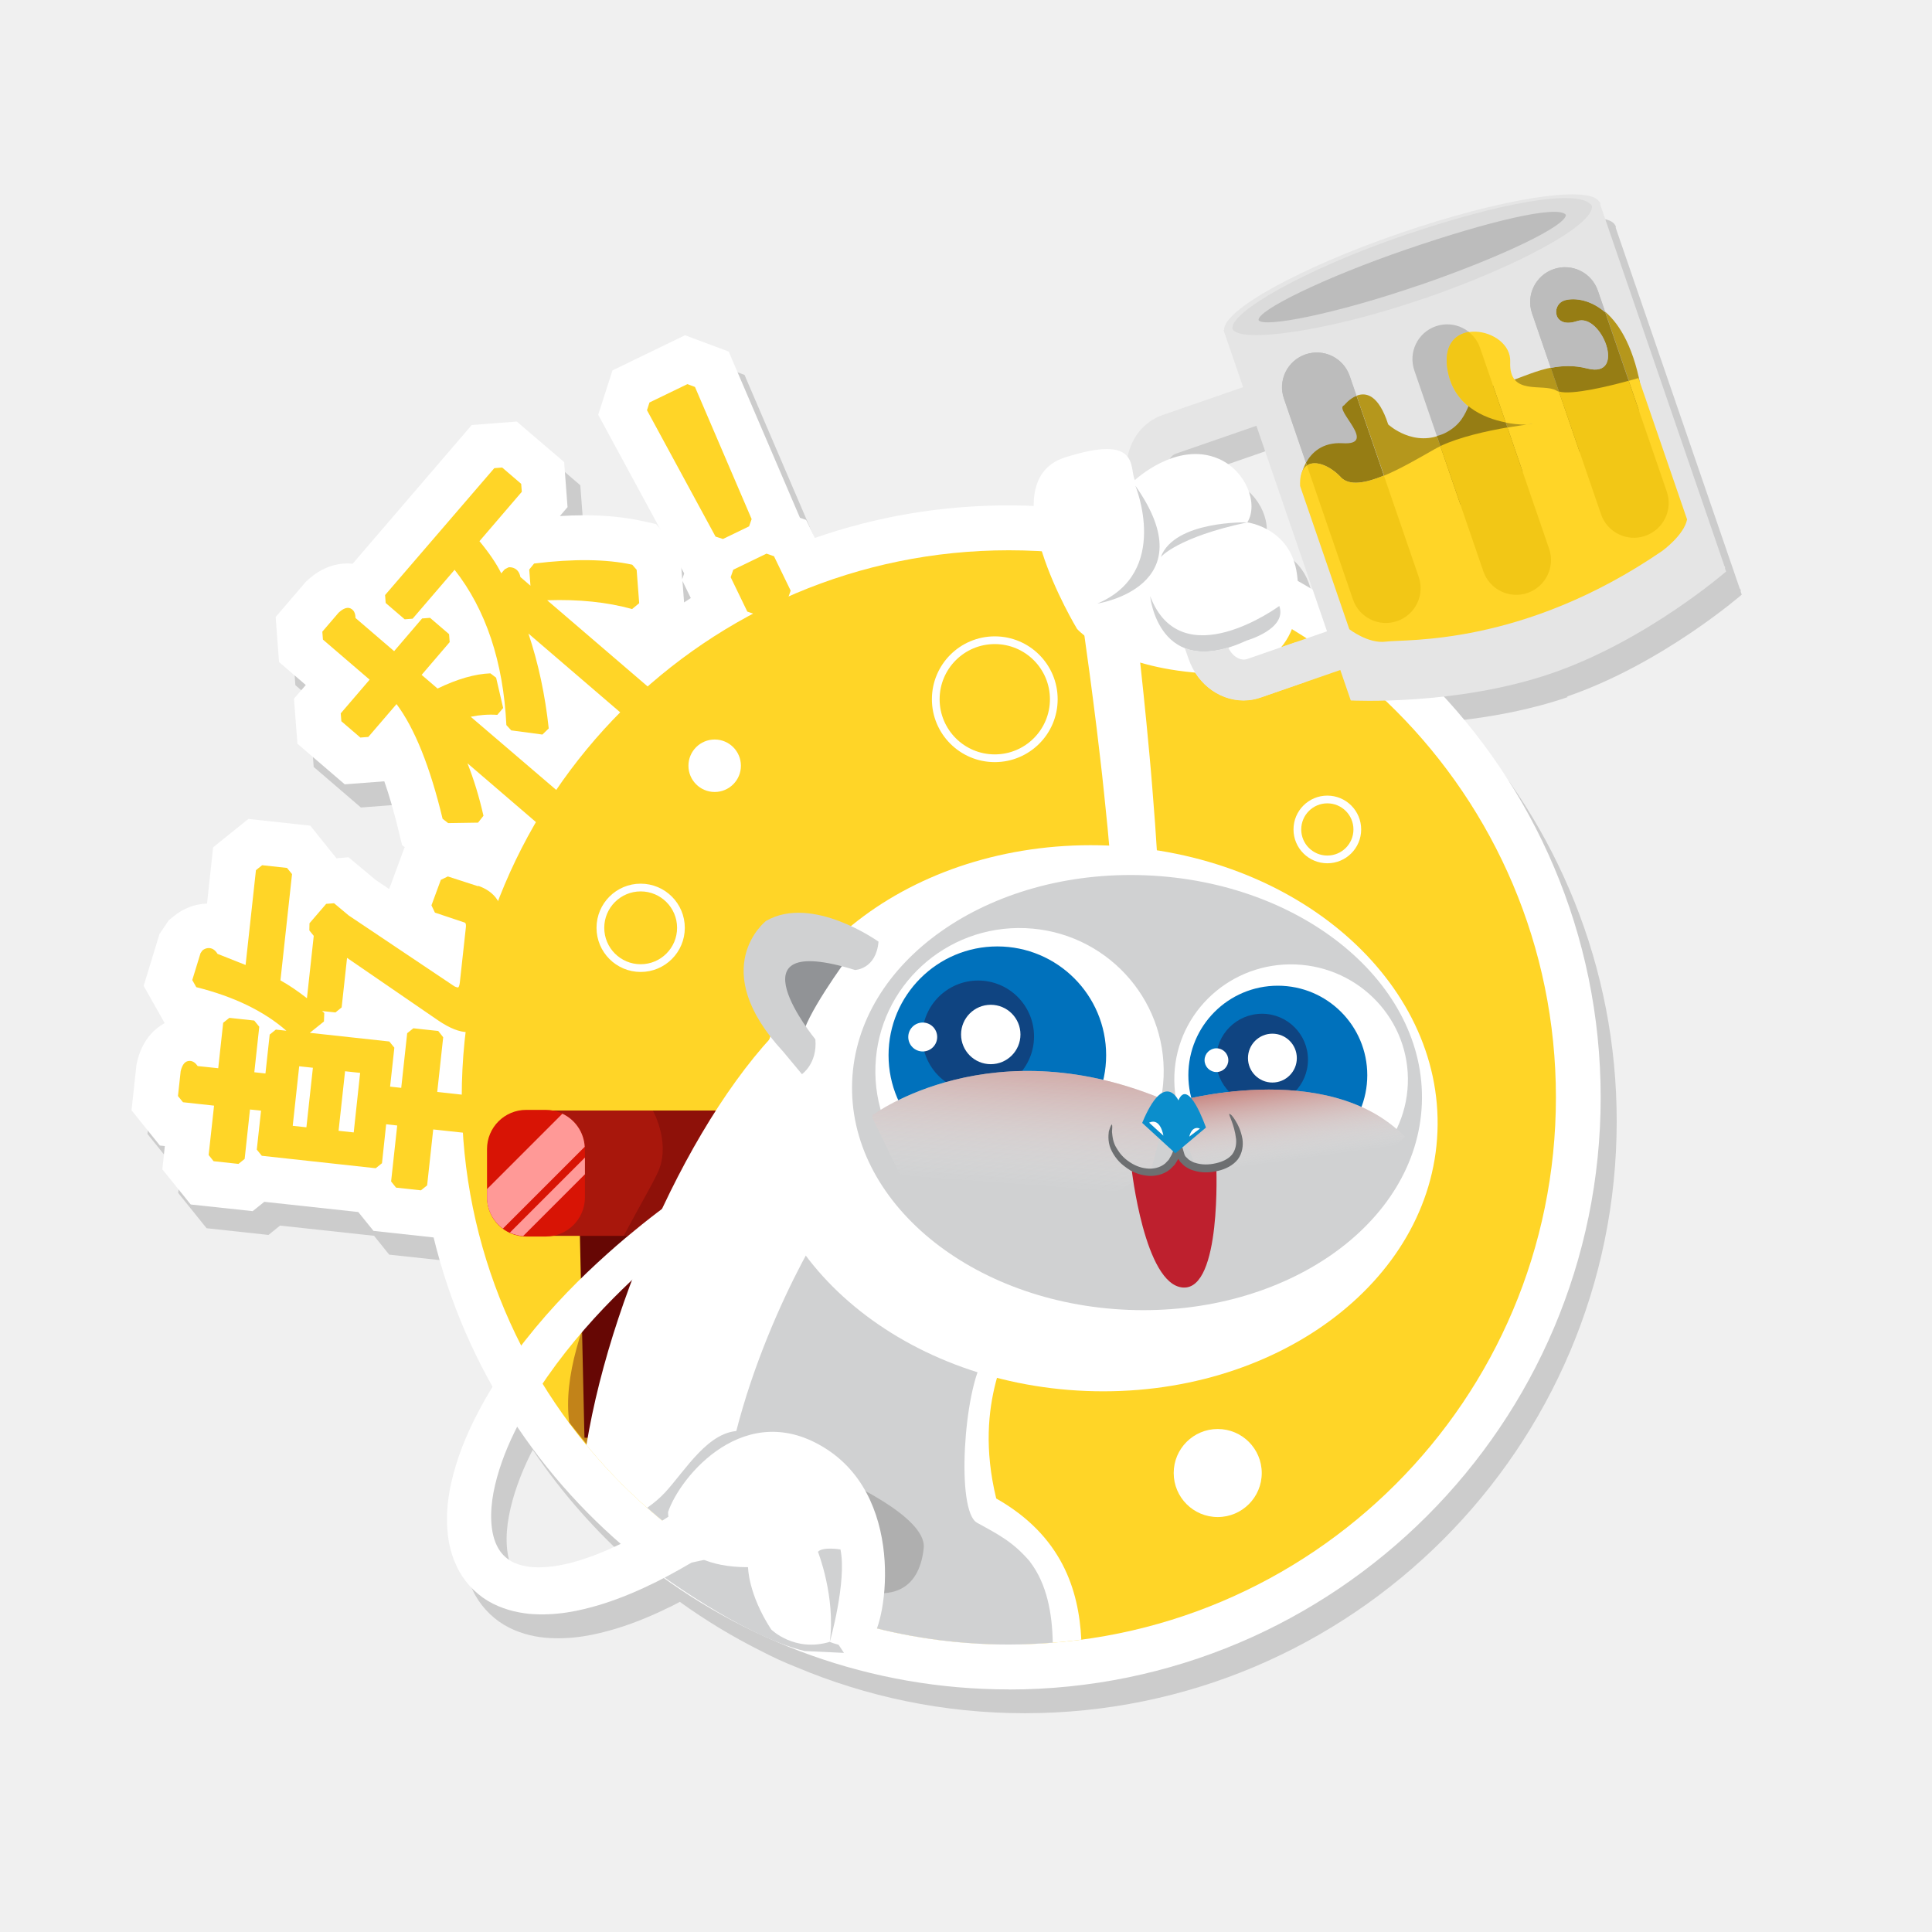
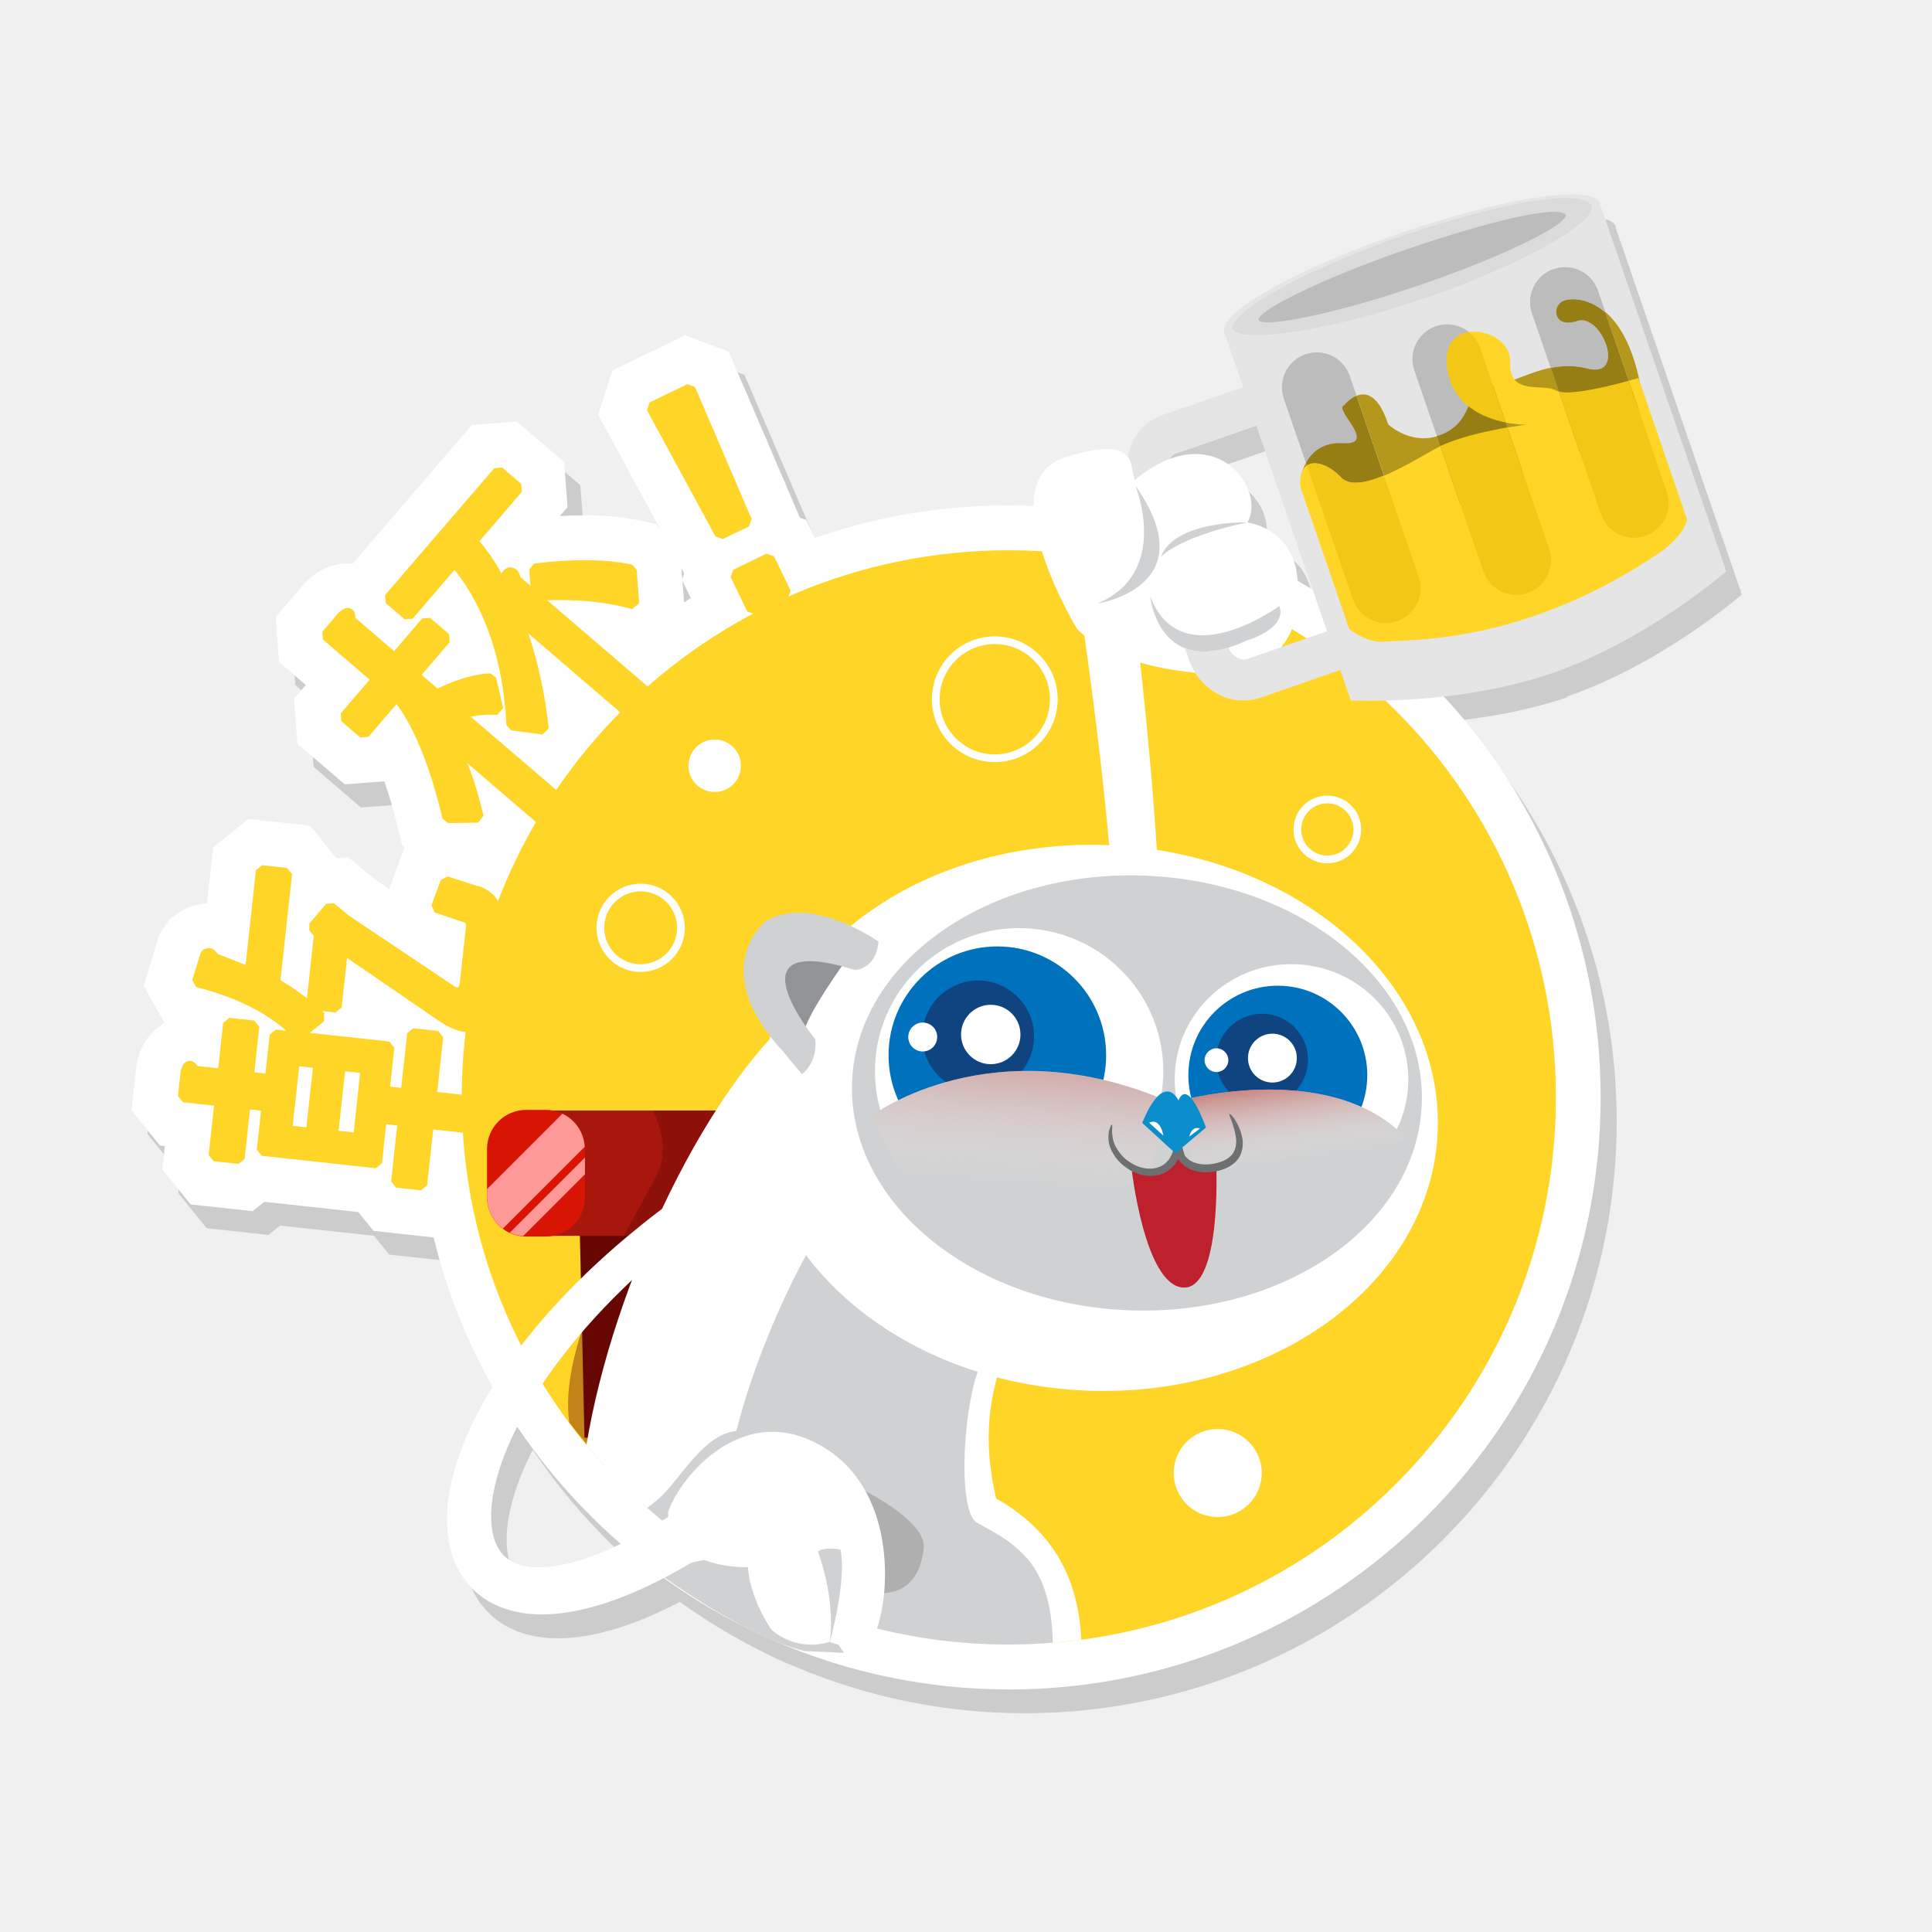
<svg xmlns="http://www.w3.org/2000/svg" width="250" height="250" viewBox="0 0 250 250">
  <path opacity=".15" d="M202.788 90.125c12.313-4.23 22.593-13.18 22.593-13.18l-.13-.383c0-.08.01-.164-.01-.24-.02-.07-.09-.13-.13-.195l-16.03-46.632c0-.08.01-.166-.01-.24-.02-.073-.09-.13-.13-.2v-.018c-1.49-2.113-12.71-.343-25.69 4.118-12.99 4.463-22.93 9.962-22.81 12.546l-.06.03 2.53 7.37-10.44 3.62c-2.4.84-4.04 2.95-4.52 5.42-.82-1.11-2.81-1.66-8.15.06-3 .97-4.03 3.39-4.02 6.29-1.06-.04-2.12-.08-3.2-.08-8.61 0-17.02 1.42-25.07 4.21l-1.12-2.32-.83-.29-9.22-21.5-5.64-2.11-9.39 4.55-1.85 5.74 7.89 14.56-.38-.43-1.88-.41c-2.19-.48-4.68-.73-7.41-.73-1 0-2.06.03-3.14.1l.99-1.16-.44-5.83-6.12-5.25-5.83.45-15.4 17.91c-.22-.02-.45-.03-.68-.03-1.28 0-3.21.38-5.15 2.18l-.24.23-3.89 4.54.44 5.84 3.46 2.97-1.53 1.77.44 5.84 6.11 5.25 5.12-.39c.6 1.71 1.22 3.78 1.82 6.28l.48 1.99.37.29-.06.03-1.98 5.36-1.79-1.19-3.48-2.91-1.57.13-3.4-4.21-8.01-.87-4.55 3.66-.79 7.29c-1.55.04-3.01.59-4.26 1.6l-.68.54-1.21 1.8-2.05 6.71 2.72 4.82c-1.57.86-2.97 2.44-3.57 5l-.08.34-.65 5.97 3.67 4.56.63.07-.32 3.01 3.67 4.56 8.01.87 1.5-1.21 12.16 1.32 1.96 2.44 7.78.84c1.67 6.87 4.29 13.36 7.67 19.36-.69 1.12-1.36 2.27-1.98 3.47-1.45 2.78-2.68 5.8-3.4 9.08-.35 1.65-.57 3.36-.51 5.16.07 1.79.36 3.68 1.24 5.49.83 1.82 2.31 3.45 4.04 4.49s3.61 1.51 5.34 1.68c3.48.3 6.53-.38 9.23-1.19 2.71-.83 5.1-1.89 7.24-2.95.33-.17.64-.33.96-.5 3.29 2.37 6.78 4.49 10.43 6.32 1.52.79 3.08 1.52 4.6 2.11 9.13 3.85 19.13 5.98 29.59 5.98 42.24 0 76.61-34.36 76.61-76.61 0-19.99-7.71-38.21-20.3-51.87 4.28-.48 9.21-1.38 13.94-3zm-111.4-9.737c-.288.185-.575.37-.86.558l-.212-2.774 1.073 2.216zm62.78-18.68l10.428-3.612 7.28 21.19c-.647-.388-1.307-.76-1.967-1.13-.03-.29-.06-.574-.1-.855-.81-6.01-6.43-6.7-6.43-6.7 1.48-2.4-.17-6.69-3.69-8.22-2.24-.97-4.47-.66-6.33.02.19-.32.45-.57.79-.68zM90.55 77.223l-.25.722-.106-1.38.356.658zM77.797 204.65c-2.207.754-4.614 1.28-6.784 1.142-1.075-.075-2.054-.327-2.84-.757-.766-.45-1.383-1.052-1.82-1.925-.914-1.73-.99-4.386-.493-6.982.503-2.624 1.476-5.278 2.702-7.786.12-.248.25-.488.375-.733 3.785 5.62 8.286 10.72 13.38 15.16-1.42.69-2.933 1.34-4.52 1.88z" />
  <path fill="#FFF" d="M130.542 218.61c-35.76 0-66.24-24.81-74.433-58.486l-7.78-.848-1.97-2.442-12.16-1.32-1.5 1.207-8.02-.86-3.67-4.55.32-3.01-.64-.07-3.67-4.56.65-5.96.08-.33c.59-2.55 1.99-4.13 3.56-4.99l-2.72-4.82 2.05-6.71 1.21-1.79.68-.55c1.24-1 2.71-1.55 4.26-1.6l.79-7.28 4.56-3.67 8.01.87 3.39 4.22 1.56-.13 3.48 2.91 1.78 1.2 1.98-5.36.06-.03-.37-.29-.48-1.98c-.61-2.5-1.22-4.57-1.82-6.28l-5.12.39-6.12-5.25-.45-5.83 1.53-1.77-3.46-2.97-.44-5.83 3.89-4.54.24-.22c1.94-1.8 3.87-2.17 5.15-2.17.23 0 .45.01.68.04L61.04 55l5.83-.45L73 59.79l.44 5.83-.99 1.157c1.09-.065 2.14-.1 3.15-.1 2.724 0 5.22.245 7.413.725l1.88.41L88 71.37l.275 3.585 1.885-5.417 8.633-4.18 5.523 1.922 1.128 2.327c8.046-2.796 16.454-4.21 25.072-4.21 42.24 0 76.61 34.367 76.61 76.61 0 42.25-34.37 76.615-76.614 76.615zM88.527 77.947c.286-.188.573-.374.862-.558l-1.08-2.22.21 2.77z" />
  <path fill="#FFF" d="M88.568 74.258l-11.16-20.59 1.847-5.74 9.39-4.545 5.647 2.11 9.23 21.526-1.983 5.31-7.58 3.66" />
  <path fill="#D0D1D2" d="M170.395 118.798s15.723-4.065 5.208 10.967l-2.095-2.472-3.113-8.495z" />
  <circle fill="#FFD527" cx="130.542" cy="141.999" r="70.793" />
  <path fill="#660704" d="M74.992 157.85l.636 28.184 27.64 1 4.18-30.638" />
  <path fill="#A8170C" d="M137.09 147.778c-.01-.064-.02-.128-.034-.192-.06-.263-.14-.517-.237-.763-.04-.092-.08-.18-.13-.27-.08-.167-.17-.327-.27-.483-.1-.166-.21-.324-.33-.478-.07-.085-.14-.17-.21-.25-.46-.522-1.02-.95-1.66-1.244-.26-.12-.53-.21-.81-.284l-.03-.01c-.42-.11-.84-.187-1.29-.187h-2.54c-.29 0-.57.038-.85.085H69.44v16.216h15.372v.002h43.933c.273.045.55.084.835.084h2.534c2.798 0 5.067-2.27 5.067-5.07v-6.25c.01-.31-.03-.61-.09-.906z" />
  <path fill="#D81405" d="M75.69 154.935c0 2.8-2.27 5.07-5.067 5.07h-2.535c-2.798 0-5.068-2.27-5.068-5.07v-6.25c0-2.8 2.27-5.067 5.068-5.067h2.535c2.798 0 5.067 2.27 5.067 5.067v6.25z" />
  <path fill="#FF9997" d="M72.775 144.113l-9.755 9.755v1.066c0 1.664.812 3.127 2.05 4.05l10.59-10.59c-.11-1.9-1.25-3.51-2.885-4.28zm-5.098 15.85l8.014-8.014v-2.16l-9.72 9.72c.53.24 1.11.39 1.71.44z" />
  <path opacity=".4" fill="#660704" d="M92.478 143.698h-8s2.183 3.88.85 7.517-13.328 21.12-11.66 32.87l3.582 4.457 6.257-3.386 13.456-38.063-4.485-3.395z" />
  <path fill="#E5E5E5" d="M161.532 90.617c-3.356.304-6.538-1.894-7.736-5.35L146.22 63.41c-1.403-4.057.487-8.408 4.216-9.704l11.656-4.036c.51-.176 1.04-.292 1.576-.34 3.357-.307 6.538 1.895 7.735 5.353l7.576 21.855c1.4 4.056-.49 8.407-4.22 9.7l-11.66 4.038c-.51.178-1.04.293-1.58.34zm2.616-36.018c-.11.01-.22.03-.324.07L152.17 58.7c-.96.333-1.397 1.692-.95 2.972l7.57 21.854c.504 1.455 1.754 2.04 2.58 1.745l11.656-4.03c.956-.33 1.39-1.69.947-2.97L166.4 56.41c-.44-1.27-1.49-1.883-2.255-1.815z" />
  <path fill="#FFF" d="M121.624 172.37l1.244-.127c.39-.05.94-.072 1.462-.17l1.79-.32c.67-.186 1.43-.357 2.224-.607.774-.297 1.644-.552 2.48-1 1.71-.812 3.526-1.95 5.136-3.627 1.624-1.66 3.073-3.79 4.236-6.29 1.17-2.5 2.062-5.36 2.73-8.4.685-3.04 1.09-6.29 1.367-9.61.294-3.32.377-6.74.396-10.16-.01-3.42-.09-6.86-.27-10.24-.16-3.38-.4-6.71-.67-9.94-.27-3.23-.57-6.34-.89-9.3-.3-2.96-.65-5.75-.95-8.33-.64-5.16-1.22-9.45-1.65-12.45l-.67-4.72 6.85-.92.56 4.77c.35 3.03.84 7.38 1.35 12.6.24 2.61.53 5.44.76 8.44.25 3 .48 6.17.68 9.45.19 3.29.35 6.69.44 10.15.1 3.46.1 6.99.02 10.53-.11 3.54-.28 7.08-.67 10.58-.38 3.5-.89 6.94-1.72 10.25-.81 3.31-1.88 6.48-3.31 9.37-1.43 2.88-3.25 5.46-5.34 7.48-2.07 2.05-4.41 3.45-6.54 4.4-1.06.52-2.11.81-3.05 1.14-.96.28-1.86.46-2.66.65l-2.22.34c-.65.09-1.11.09-1.53.14l-1.25.09-.38-4.24z" />
  <path fill="#E5E5E5" d="M223.1 73.127l-16.022-46.632c-.008-.08.01-.166-.016-.24-.023-.073-.09-.13-.136-.2l-.007-.018h-.01c-1.5-2.113-12.71-.343-25.7 4.118-12.99 4.463-22.93 9.962-22.81 12.546l-.07.03 16.46 47.91s13.67.72 25.98-3.51 22.59-13.18 22.59-13.18l-.14-.38c-.01-.08.01-.16-.01-.24-.03-.07-.1-.12-.14-.19z" />
  <path fill="#DBDBDB" d="M184.14 38.664c-12.5 4.294-23.628 5.742-24.647 3.937-.568-2.1 9.364-7.74 21.86-12.04 12.496-4.29 23.102-6.28 24.644-3.93.33 2.41-9.363 7.75-21.858 12.05z" />
  <path fill="#BCBCBC" d="M183.545 36.937c-10.686 3.672-19.996 5.507-20.68 4.504-.288-1.22 8.395-5.48 19.08-9.15 10.685-3.67 19.61-5.79 20.68-4.5.066 1.43-8.396 5.49-19.08 9.16z" />
  <path fill="#B5971C" d="M202.388 38.897c-1.685.58-1.414 3.72 1.716 2.642 3.13-1.08 6.47 7.46 1.304 6.14-5.165-1.32-8.68 1.77-12.418 2.25-3.74.47-1.975 4.04-5.982 6.09s-7.377-1.1-7.377-1.1c-1.25-3.88-2.9-4.19-4.09-3.71l3.55 10.31c-2.36.98-4.48 1.37-5.58.21-1.38-1.46-3.28-2.27-4.38-1.52l-.12-.36c-.51.93-.64 1.76-.64 1.76l3.46 3.79 14.67 1.15 14.95-7.83s12.93.41 10.62-9.84c-2.31-10.24-7.95-10.59-9.63-10.02z" />
  <path fill="#BCBCBC" d="M183.582 74.653c.807 2.348-.443 4.907-2.793 5.715-2.35.807-4.91-.445-5.72-2.792l-8.94-26.003c-.81-2.35.44-4.907 2.79-5.714 2.35-.81 4.9.44 5.71 2.79l8.93 26zm16.873-3.643c.806 2.346-.445 4.907-2.792 5.715-2.35.807-4.91-.445-5.717-2.793l-8.933-26.002c-.807-2.353.443-4.91 2.79-5.716 2.35-.806 4.91.445 5.718 2.795l8.94 26zm15.23-7.385c.805 2.348-.444 4.907-2.794 5.714-2.35.8-4.9-.45-5.71-2.8l-8.93-26c-.8-2.36.45-4.91 2.8-5.72 2.35-.81 4.91.44 5.72 2.79l8.93 26z" />
  <path fill="#FFD527" d="M168.23 62.88l6.37 18.54s2.452 1.913 4.726 1.606c2.57-.347 17.717.644 35.798-11.76 0 0 2.8-2.038 3.183-4.055l-6.287-18.29s-8.91 2.66-10.61 1.63c-1.7-1.03-6.19.79-5.99-3.72.2-4.51-9.434-6.31-8.08 1.16 1.36 7.48 11.056 7.1 10.974 6.86 0 0-8.566.93-12.73 3.3s-9.97 5.85-12.084 3.61c-2.117-2.23-5.464-2.97-5.265 1.14z" />
  <path fill="none" d="M197.552 54.93c-.63.01-1.603-.052-2.713-.267l.22.646c1.04-.18 1.91-.31 2.49-.38z" />
  <path fill="#BCBCBC" d="M173.734 57.354c4.674.28-1.247-4.415.197-4.91 0 0 .67-.85 1.61-1.223l-.88-2.57c-.81-2.35-3.36-3.59-5.71-2.79-2.35.81-3.6 3.37-2.79 5.72l2.85 8.3c.7-1.24 2.07-2.67 4.75-2.51z" />
  <path fill="#967D14" d="M173.493 61.746c1.105 1.167 3.222.77 5.583-.208l-3.543-10.316c-.938.372-1.602 1.222-1.602 1.222-1.44.496 4.48 5.192-.19 4.91-2.67-.158-4.05 1.27-4.74 2.517l.13.36c1.11-.74 3.01.06 4.38 1.52z" />
  <path fill="#DBBB37" d="M198.308 54.836s-.282.033-.756.094c.477-.01.77-.053.756-.094z" />
  <path fill="#F2C716" d="M180.79 80.368c2.35-.81 3.6-3.367 2.792-5.715l-4.506-13.115c-2.36.98-4.478 1.374-5.583.208-1.378-1.46-3.278-2.267-4.38-1.52l5.96 17.35c.808 2.347 3.366 3.6 5.716 2.792z" />
  <path fill="#967D14" d="M192.99 49.935c-3.74.476-1.976 4.043-5.983 6.093-.366.188-.723.29-1.075.396l3.037 8.84 8.06-4.22-3.83-11.15c-.08.007-.14.03-.21.04z" />
  <path fill="#F2C716" d="M197.663 76.726c2.347-.808 3.598-3.37 2.792-5.716l-5.395-15.7c-2.583.443-6.16 1.22-8.683 2.412l5.568 16.21c.808 2.35 3.368 3.6 5.718 2.794z" />
  <path fill="#967D14" d="M202.388 38.897c-1.685.58-1.414 3.72 1.716 2.642 3.13-1.08 6.47 7.46 1.304 6.14-1.748-.45-3.295-.37-4.738-.08l3.747 10.91c2.807-.45 6.665-1.77 7.626-5.49l-4.33-12.61c-2.162-1.88-4.372-1.85-5.325-1.53z" />
  <path fill="#F2C716" d="M187.335 47.975c.813 4.47 4.6 6.124 7.504 6.688l-3.32-9.653c-.29-.845-.81-1.538-1.46-2.054-1.84.293-3.32 1.784-2.73 5.02zM212.89 69.34c2.35-.808 3.6-3.367 2.794-5.715l-4.932-14.354c-2.36.65-7.345 1.89-9.035 1.39l5.458 15.89c.806 2.35 3.366 3.6 5.716 2.79z" />
  <path fill="#BCBCBC" d="M204.104 41.54c-3.13 1.077-3.4-2.06-1.716-2.642.953-.324 3.163-.353 5.324 1.524l-.96-2.798c-.81-2.353-3.37-3.6-5.717-2.793-2.35.81-3.6 3.37-2.793 5.72l2.427 7.06c1.44-.29 2.99-.37 4.73.08 5.16 1.32 1.82-7.22-1.31-6.14z" />
  <path fill="#FFF" d="M146.844 62.138s5.43-5.127 10.857-2.767c3.53 1.54 5.18 5.82 3.7 8.23 0 0 5.62.69 6.43 6.71.81 6.02-.96 13.87-13.45 12.7-11.03-1.04-15.01-5.63-15.01-5.63s-11.5-18.99-1.58-22.18c9.92-3.19 8.27 1.45 9.08 2.96z" />
  <path fill="#D0D1D2" d="M146.91 62.842S151.562 74.06 142 78.1c0 0 14.172-2.143 4.91-15.258z" />
  <path fill="#D0D1D2" d="M161.393 67.596s-9.395-.276-11.19 4.487c0 0 2.127-2.564 11.19-4.487zm4.15 10.816s-12.66 9.33-16.717-1.272c0 0 1.08 11.023 12.473 5.75 0 0 5.31-1.495 4.24-4.478z" />
  <path fill="#E5E5E5" d="M167.703 83.087l-6.327 2.192c-.77.27-1.878-.25-2.44-1.49-2.39.72-4.223.63-5.622.07l.482 1.39c1.198 3.45 4.38 5.65 7.736 5.35.537-.05 1.066-.17 1.576-.34l5.827-2.02-1.232-5.18z" />
  <path fill="#FFF" d="M128.906 193.883c-3.092-12.73 2.182-19.82 2.182-22.002l-26.366-42.24c-12.955 10-25.418 36.43-28.84 57.36 12.983 15.76 32.647 25.81 54.66 25.81 3.182 0 6.31-.23 9.38-.64-.325-6.48-2.537-13.46-11.016-18.27z" />
  <path fill="#D0D1D2" d="M133.27 202.065c-2.182-2.546-4-3.455-6.85-5.03-2.736-1.515-1.696-17.153.85-21.154l-20.972-16.91c-3.376 5.28-13.907 25.56-13.035 43.21 10.828 6.72 23.596 10.62 37.28 10.62 1.914 0 3.805-.1 5.683-.24-.067-3.7-.724-7.58-2.956-10.48z" />
-   <ellipse transform="rotate(92.26 141.96 144.71)" fill="#FFF" cx="141.952" cy="144.708" rx="35.318" ry="44.078" />
-   <ellipse transform="rotate(92.26 147.13 141.38)" fill="#D0D1D2" cx="147.13" cy="141.382" rx="28.138" ry="36.887" />
-   <ellipse transform="rotate(92.26 167.06 139.69)" fill="#FFF" cx="167.055" cy="139.681" rx="14.896" ry="15.115" />
-   <ellipse transform="rotate(92.26 131.93 138.62)" fill="#FFF" cx="131.929" cy="138.623" rx="18.532" ry="18.656" />
+   <ellipse transform="rotate(92.3 142 144.7)" fill="#FFF" cx="141.952" cy="144.708" rx="35.318" ry="44.078" />
+   <ellipse transform="rotate(92.3 147.1 141.4)" fill="#D0D1D2" cx="147.13" cy="141.382" rx="28.138" ry="36.887" />
+   <ellipse transform="rotate(92.3 167.1 139.7)" fill="#FFF" cx="167.055" cy="139.681" rx="14.896" ry="15.115" />
+   <ellipse transform="rotate(92.3 131.9 138.6)" fill="#FFF" cx="131.929" cy="138.623" rx="18.532" ry="18.656" />
  <path fill="#919396" d="M109.63 124.052c.01-.012-5.682 7.707-5.814 10.298l-1.18-2.115s-8.847-13.904 6.994-8.183z" />
  <path fill="#D0D1D2" d="M113.682 121.854s-8.564-6.15-14.558-2.687c0 0-7.82 6.084 2.225 16.92l2.42 2.91s2.01-1.364 1.74-4.505c0 0-11.58-14.15 5.13-8.976 0 .004 2.73-.083 3.04-3.662z" />
  <circle fill="#0071BC" cx="129.056" cy="136.545" r="14.078" />
  <circle fill="#0F4481" cx="126.572" cy="134.111" r="7.231" />
  <circle fill="#FFF" cx="128.204" cy="133.862" r="3.843" />
  <circle fill="#FFF" cx="119.4" cy="134.188" r="1.871" />
  <circle fill="#0071BC" cx="165.349" cy="139.126" r="11.576" />
  <circle fill="#0F4481" cx="163.307" cy="137.124" r="5.945" />
  <circle fill="#FFF" cx="164.648" cy="136.919" r="3.161" />
  <circle fill="#FFF" cx="157.407" cy="137.186" r="1.537" />
  <path fill="#D0D1D2" d="M112.904 144.304s15.546-11.638 38.366-1.728l-2.364 9-15.637 9.274-15.1-5.273-5.27-10.91m38.82-2s20-5.91 30.09 4.455l-10.55 9-6.55 1.092-9.91-5.91-3.09-8.637z" />
  <linearGradient id="a" gradientUnits="userSpaceOnUse" x1="131.344" y1="153.449" x2="133.526" y2="124.115">
    <stop offset="0" stop-color="#FFF" stop-opacity="0" />
    <stop offset="1" stop-color="#A8170C" />
  </linearGradient>
  <path fill="url(#a)" d="M112.904 144.304s15.546-11.638 38.366-1.728l-2.364 9-15.637 9.274-15.1-5.273-5.27-10.91" />
  <linearGradient id="b" gradientUnits="userSpaceOnUse" x1="167.485" y1="150.123" x2="165.485" y2="135.486">
    <stop offset="0" stop-color="#FFF" stop-opacity="0" />
    <stop offset="1" stop-color="#A8170C" />
  </linearGradient>
  <path fill="url(#b)" d="M151.725 142.667s20-5.91 30.093 4.455l-10.546 9-6.546 1.092-9.91-5.91-3.09-8.637z" />
  <path fill="#BE202E" d="M146.41 151.097s1.674 15.2 6.68 15.51c5.003.313 4.295-15.75 4.295-15.75s-3.322 1.05-4.947-1.575c0 0-1.707 4.047-6.26 2.112" />
  <path fill="#6D6F71" d="M159.183 144.198c.06-.038.31.212.64.738.327.526.765 1.334.954 2.47.113.807-.003 1.807-.608 2.623-.63.79-1.6 1.26-2.56 1.48-.99.24-2.09.3-3.17-.05-.28-.07-.54-.19-.8-.35-.27-.13-.5-.33-.71-.56-.11-.12-.24-.21-.31-.35l-.12-.21-.01-.02c-.01-.02-.01-.01-.01-.01v-.01l-.45.74-.62.62c-.91.75-2.11.96-3.13.81-1.04-.13-1.96-.57-2.69-1.14-.76-.54-1.32-1.25-1.7-1.98-.55-1.01-.48-1.99-.41-2.59.19-.61.32-.91.39-.89.07.02.07.37.02.92.06.56.1 1.38.64 2.2.35.6.86 1.2 1.53 1.65.65.47 1.45.82 2.31.91.84.1 1.74-.09 2.41-.65l.46-.48.35-.61c.24-.5.37-1.05.56-1.58l.26-.81.13-.39.06-.18.01-.04.01.06.02.13.06.31c.12.67.23 1.35.44 1.99l.14.47.07.14c.04.1.14.16.21.24.14.16.3.3.5.4.18.12.38.22.6.27.85.28 1.79.26 2.65.06.88-.19 1.64-.56 2.11-1.12.45-.57.59-1.32.53-2.02-.23-1.99-1.05-3.2-.86-3.28z" />
  <path fill="#0B8ECC" d="M152.497 142.407s-1.824-4.045-4.698 2.895l4.29 3.936 3.96-3.333c0-.002-2.27-6.596-3.57-3.498z" />
  <path fill="#FFF" d="M148.692 145.27l1.848 1.68s-.35-2.374-1.848-1.68zm5.196 1.812l1.378-1.038s-.973-.52-1.378 1.038z" />
  <path fill="#AFAFAF" d="M108.5 191.22s11.458 4.935 11.03 9.094c-.466 4.51-3.308 8.323-12.544 3.88" />
  <path fill="#D0D1D2" d="M86.083 193.096c-.693.754-1.492 1.42-2.335 2.004.906.8 1.834 1.576 2.78 2.33l6.192-3.03 3.152-9.243c-4.152-.123-7.14 5.06-9.79 7.94zm-1.363 10.12s11.273 8.456 19.396 10.427l5.092.24-9.213-13.938-15.275 3.272z" />
  <path fill="#FFF" d="M91.797 157.292l-.864.652c-.57.426-1.393 1.05-2.386 1.846-1.002.794-2.228 1.794-3.583 2.972-1.362 1.175-2.863 2.538-4.44 4.082-3.16 3.075-6.626 6.896-9.74 11.358-1.538 2.235-3.016 4.618-4.224 7.14-1.227 2.508-2.2 5.162-2.702 7.786-.498 2.597-.42 5.25.492 6.982.438.873 1.055 1.475 1.822 1.925.786.43 1.764.682 2.84.757 2.17.138 4.576-.388 6.783-1.14 2.224-.748 4.307-1.73 6.19-2.73 3.768-2.03 6.762-4.12 8.825-5.613 1.033-.75 1.833-1.36 2.375-1.78l.834-.64 4.18 5.5-.91.65c-.59.43-1.45 1.05-2.58 1.82-2.25 1.53-5.51 3.68-9.77 5.83-2.14 1.06-4.53 2.11-7.24 2.95-2.71.81-5.75 1.49-9.24 1.19-1.73-.18-3.6-.65-5.34-1.68-1.73-1.04-3.21-2.68-4.03-4.49-.88-1.81-1.18-3.71-1.24-5.49-.06-1.8.16-3.52.51-5.16.73-3.29 1.96-6.3 3.41-9.08 1.43-2.8 3.12-5.35 4.85-7.72 3.49-4.72 7.26-8.64 10.66-11.78 1.7-1.57 3.3-2.96 4.76-4.14 1.45-1.2 2.73-2.19 3.82-3 1.09-.82 1.93-1.43 2.51-1.83l.88-.63 2.52 3.43z" />
  <path fill="#FFF" d="M86.447 195.664s-.23 7.13 10.35 7.13c0 0 0 3.452 2.99 8.052 0 0 2.99 2.988 7.59 1.61 0 0 3.066 1.38 5.137-.078 2.07-1.456 4.982-18.017-5.52-24.838-10.503-6.823-19.014 3.523-20.547 8.124z" />
  <path fill="#D0D1D2" d="M105.844 200.802s2.3 5.826 1.533 11.653c0 0 2.224-7.818 1.38-11.958 0 0-2.3-.386-2.913.305z" />
  <g fill="#FFD527">
    <path d="M61.928 114.702l-3.976-1.29-.907.44-1.216 3.298.45.942 3.81 1.274c.09.028.26.083.19.676l-.78 7.117c-.05.43-.16.6-.22.62-.06 0-.22-.02-.48-.15l-13.68-9.17-1.89-1.58-1.02.08-2.16 2.51-.02.93.57.7-.88 8.07c-1.17-.91-2.31-1.69-3.43-2.31l1.5-13.75-.65-.8-3.22-.35-.8.64-1.34 12.27-3.63-1.44c-.37-.62-.82-.75-1.14-.75-.29 0-.56.1-.82.31l-.24.35-1.07 3.48.52.92c4.85 1.21 8.76 3.1 11.66 5.64l-1.36-.15-.8.64-.55 5.04-1.44-.16.64-5.89-.65-.8-3.22-.35-.8.64-.64 5.88-2.66-.28c-.25-.36-.58-.67-1.04-.67-.56 0-.94.42-1.16 1.33l-.35 3.22.65.8 4.02.44-.7 6.39.64.8 3.22.35.8-.65.69-6.39 1.43.15-.55 5.04.65.8 14.74 1.61.81-.65.54-5.04 1.43.16-.79 7.24.64.8 3.22.35.8-.64.79-7.24 6.73.73.8-.65.37-3.39-.65-.8-6.73-.74.77-7.08-.64-.81-3.22-.35-.8.64-.77 7.07-1.44-.16.55-5.04-.65-.8-10.29-1.12 1.83-1.47.04-1.1c-.09-.09-.19-.17-.28-.25l1.73.18.8-.65.7-6.41 11.77 8.08c1.52 1.03 2.78 1.53 3.86 1.53 1.31 0 2.95-.75 3.34-4.31l1.07-9.82c.26-2.37-.83-4.04-3.14-4.83zm-24.05 30.978l.838-7.705 1.773.193-.84 7.705-1.78-.193zm5.933.645l.84-7.705 1.95.21-.83 7.706-1.94-.21zm27-68.652c4.09-.14 7.78.245 10.98 1.137l.92-.756-.33-4.327-.57-.655c-3.35-.733-7.62-.78-12.7-.15l-.63.777.16 2.09-1.3-1.12c-.22-1.17-1.13-1.31-1.53-1.26l-.49.25-.46.53c-.6-1.22-1.53-2.6-2.82-4.16l5.48-6.39-.08-1.03-2.46-2.11-1.02.08L49.83 77l.077 1.027 2.458 2.11 1.03-.08 5.43-6.325c4.05 5.15 6.303 11.905 6.7 20.095l.63.684 4.03.54.82-.79c-.46-4.31-1.34-8.43-2.627-12.28l14.19 12.18 1.025-.08 2.22-2.58-.08-1.02-14.92-12.8z" />
    <path d="M60.894 92.752c1.148-.242 2.3-.327 3.458-.25l.757-.888-.91-3.92-.74-.564c-2 .074-4.29.734-6.84 1.966l-2.06-1.767 3.63-4.24-.08-1.03-2.46-2.11-1.03.08L51 84.26l-5-4.293c-.002-.354-.067-.724-.314-.993-.417-.453-1.018-.484-1.868.304l-2.11 2.46.08 1.025 6.043 5.186-3.74 4.36.08 1.02 2.46 2.11 1.03-.08 3.65-4.25c2.35 3.14 4.35 8.13 5.96 14.84l.72.56 3.87-.06.7-.89c-.56-2.47-1.26-4.74-2.07-6.79l10.69 9.18 1.03-.08 2.22-2.59-.08-1.03L60.9 92.74zm39.26-20.774l-.97-.338-4.298 2.08-.338.97 2.154 4.45.972.34 4.297-2.08.34-.973m-5.05-9.26l-7.33-17.094-.98-.368-4.91 2.377-.32 1 8.87 16.353.96.31 3.38-1.635" />
  </g>
  <circle fill="none" stroke="#FFF" stroke-miterlimit="10" cx="82.902" cy="120.059" r="5.212" />
  <circle fill="#FFF" cx="92.479" cy="99.087" r="3.395" />
  <circle fill="#FFF" cx="157.573" cy="190.609" r="5.697" />
  <circle fill="none" stroke="#FFF" stroke-miterlimit="10" cx="128.724" cy="90.481" r="7.637" />
  <circle fill="none" stroke="#FFF" stroke-miterlimit="10" cx="171.757" cy="107.33" r="3.878" />
</svg>
